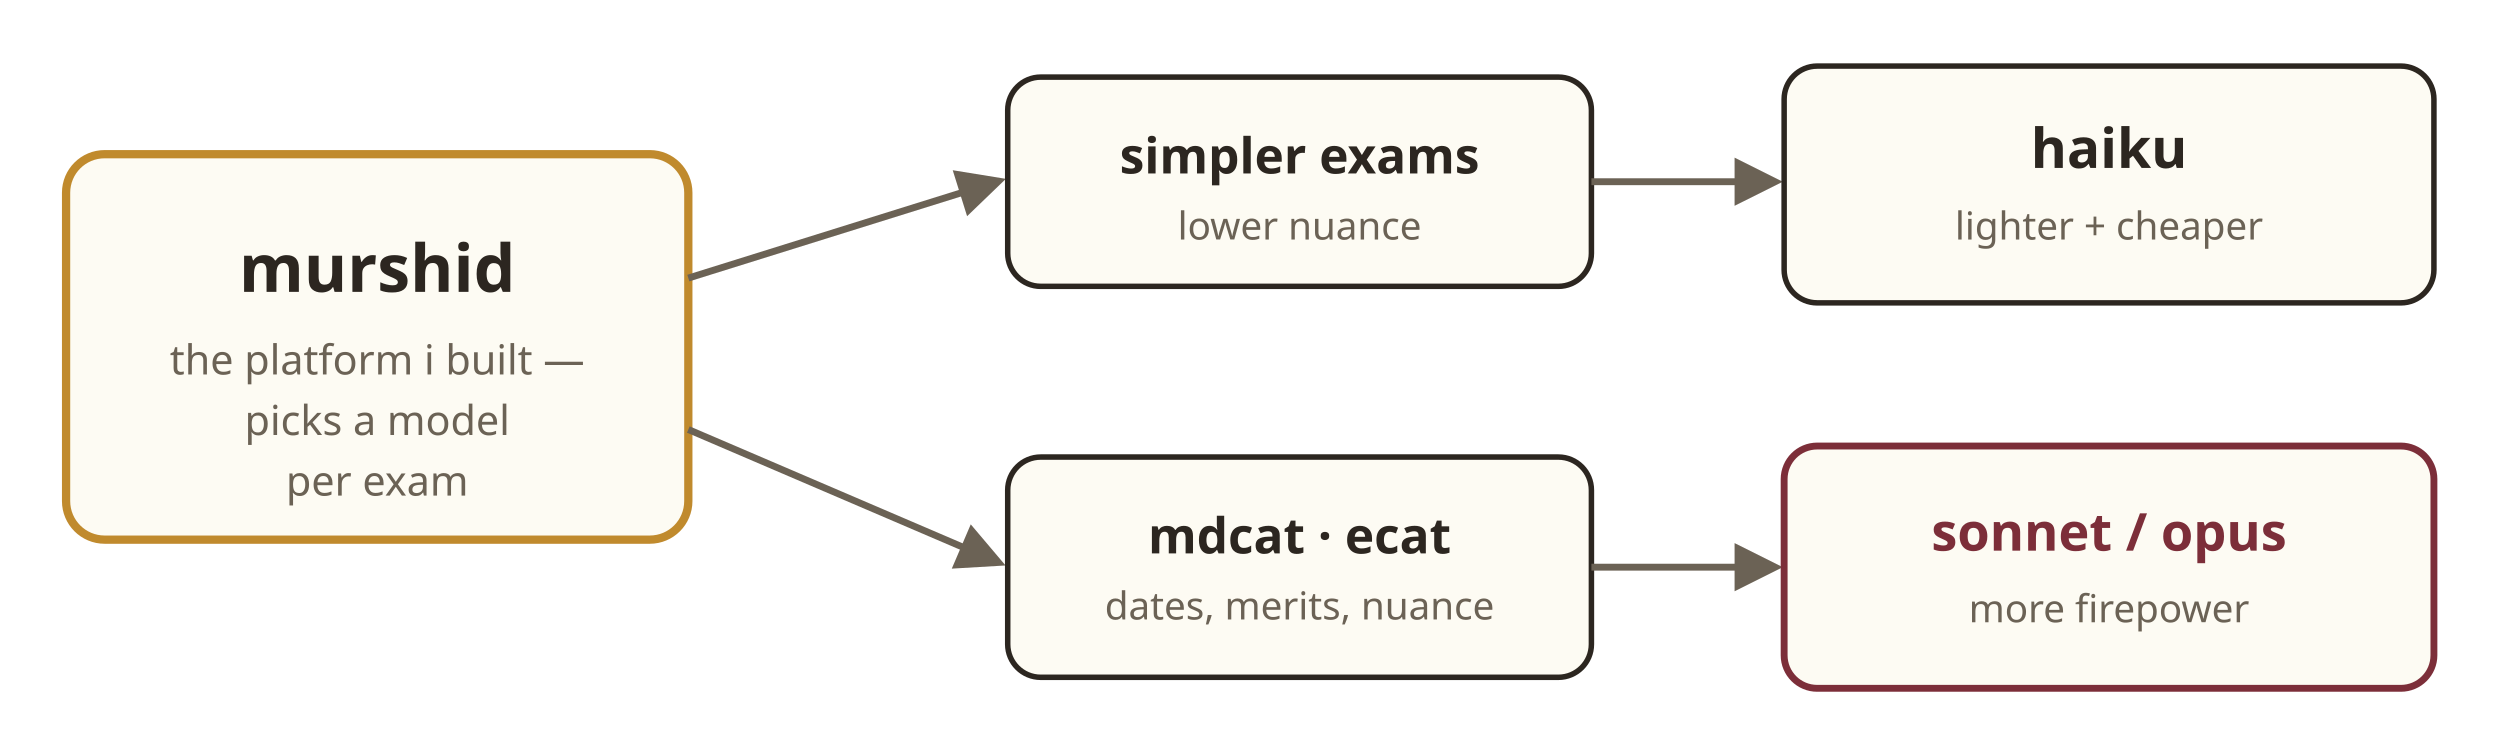
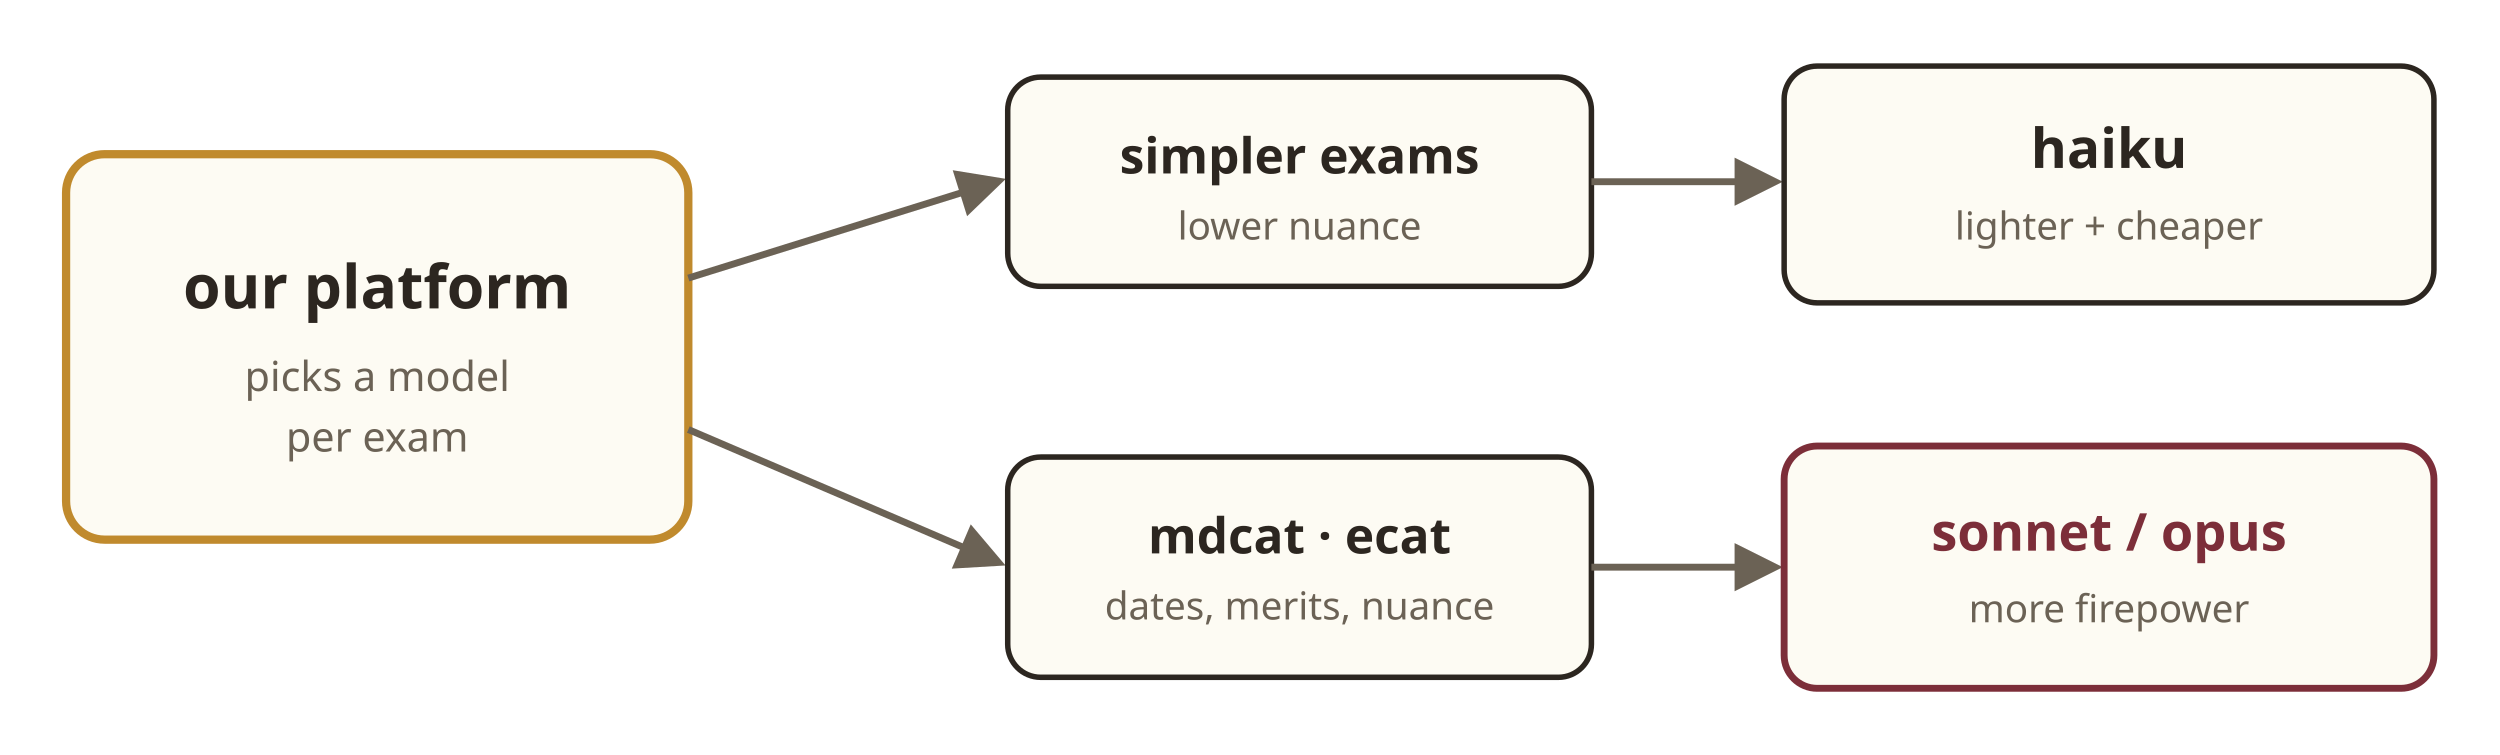
<svg xmlns="http://www.w3.org/2000/svg" viewBox="10 84 908 274" font-family="Poppins, ui-sans-serif, system-ui, sans-serif">
  <defs>
    <marker id="mr-arrow" viewBox="0 0 10 10" refX="8" refY="5" markerWidth="7" markerHeight="7" orient="auto-start-reverse">
      <path d="M0 0 L10 5 L0 10 z" fill="#6b6255" />
    </marker>
  </defs>
  <rect x="34" y="140" width="226" height="140" rx="14" fill="#fdfbf3" stroke="#c08a2d" stroke-width="3" />
-   <text x="147" y="190" text-anchor="middle" font-size="24" font-weight="600" fill="#2c2620">murshid</text>
-   <text x="147" y="220" text-anchor="middle" font-size="15" fill="#6b6255">the platform i built —</text>
-   <text x="147" y="242" text-anchor="middle" font-size="15" fill="#6b6255">picks a model</text>
-   <text x="147" y="264" text-anchor="middle" font-size="15" fill="#6b6255">per exam</text>
+   <text x="147" y="196" text-anchor="middle" font-size="22" font-weight="600" fill="#2c2620">our platform</text>
+   <text x="147" y="226" text-anchor="middle" font-size="15" fill="#6b6255">picks a model</text>
+   <text x="147" y="248" text-anchor="middle" font-size="15" fill="#6b6255">per exam</text>
  <path d="M 260 185 L 372 150" fill="none" stroke="#6b6255" stroke-width="2.5" marker-end="url(#mr-arrow)" />
  <path d="M 260 240 L 372 288" fill="none" stroke="#6b6255" stroke-width="2.5" marker-end="url(#mr-arrow)" />
  <rect x="376" y="112" width="212" height="76" rx="12" fill="#fdfbf3" stroke="#2c2620" stroke-width="2" />
  <text x="482" y="147" text-anchor="middle" font-size="18" font-weight="600" fill="#2c2620">simpler exams</text>
  <text x="482" y="171" text-anchor="middle" font-size="14" fill="#6b6255">lower nuance</text>
  <line x1="588" y1="150" x2="654" y2="150" stroke="#6b6255" stroke-width="2.5" marker-end="url(#mr-arrow)" />
  <rect x="658" y="108" width="236" height="86" rx="12" fill="#fdfbf3" stroke="#2c2620" stroke-width="2" />
  <text x="776" y="145" text-anchor="middle" font-size="20" font-weight="600" fill="#2c2620">haiku</text>
  <text x="776" y="171" text-anchor="middle" font-size="14" fill="#6b6255">lighter + cheaper</text>
  <rect x="376" y="250" width="212" height="80" rx="12" fill="#fdfbf3" stroke="#2c2620" stroke-width="2" />
  <text x="482" y="285" text-anchor="middle" font-size="18" font-weight="600" fill="#2c2620">mdcat · ecat</text>
  <text x="482" y="309" text-anchor="middle" font-size="14" fill="#6b6255">dates, merits, nuance</text>
  <line x1="588" y1="290" x2="654" y2="290" stroke="#6b6255" stroke-width="2.5" marker-end="url(#mr-arrow)" />
  <rect x="658" y="246" width="236" height="88" rx="12" fill="#fdfbf3" stroke="#7c2e39" stroke-width="2.5" />
  <text x="776" y="284" text-anchor="middle" font-size="19" font-weight="600" fill="#7c2e39">sonnet / opus</text>
  <text x="776" y="310" text-anchor="middle" font-size="14" fill="#6b6255">more firepower</text>
</svg>
